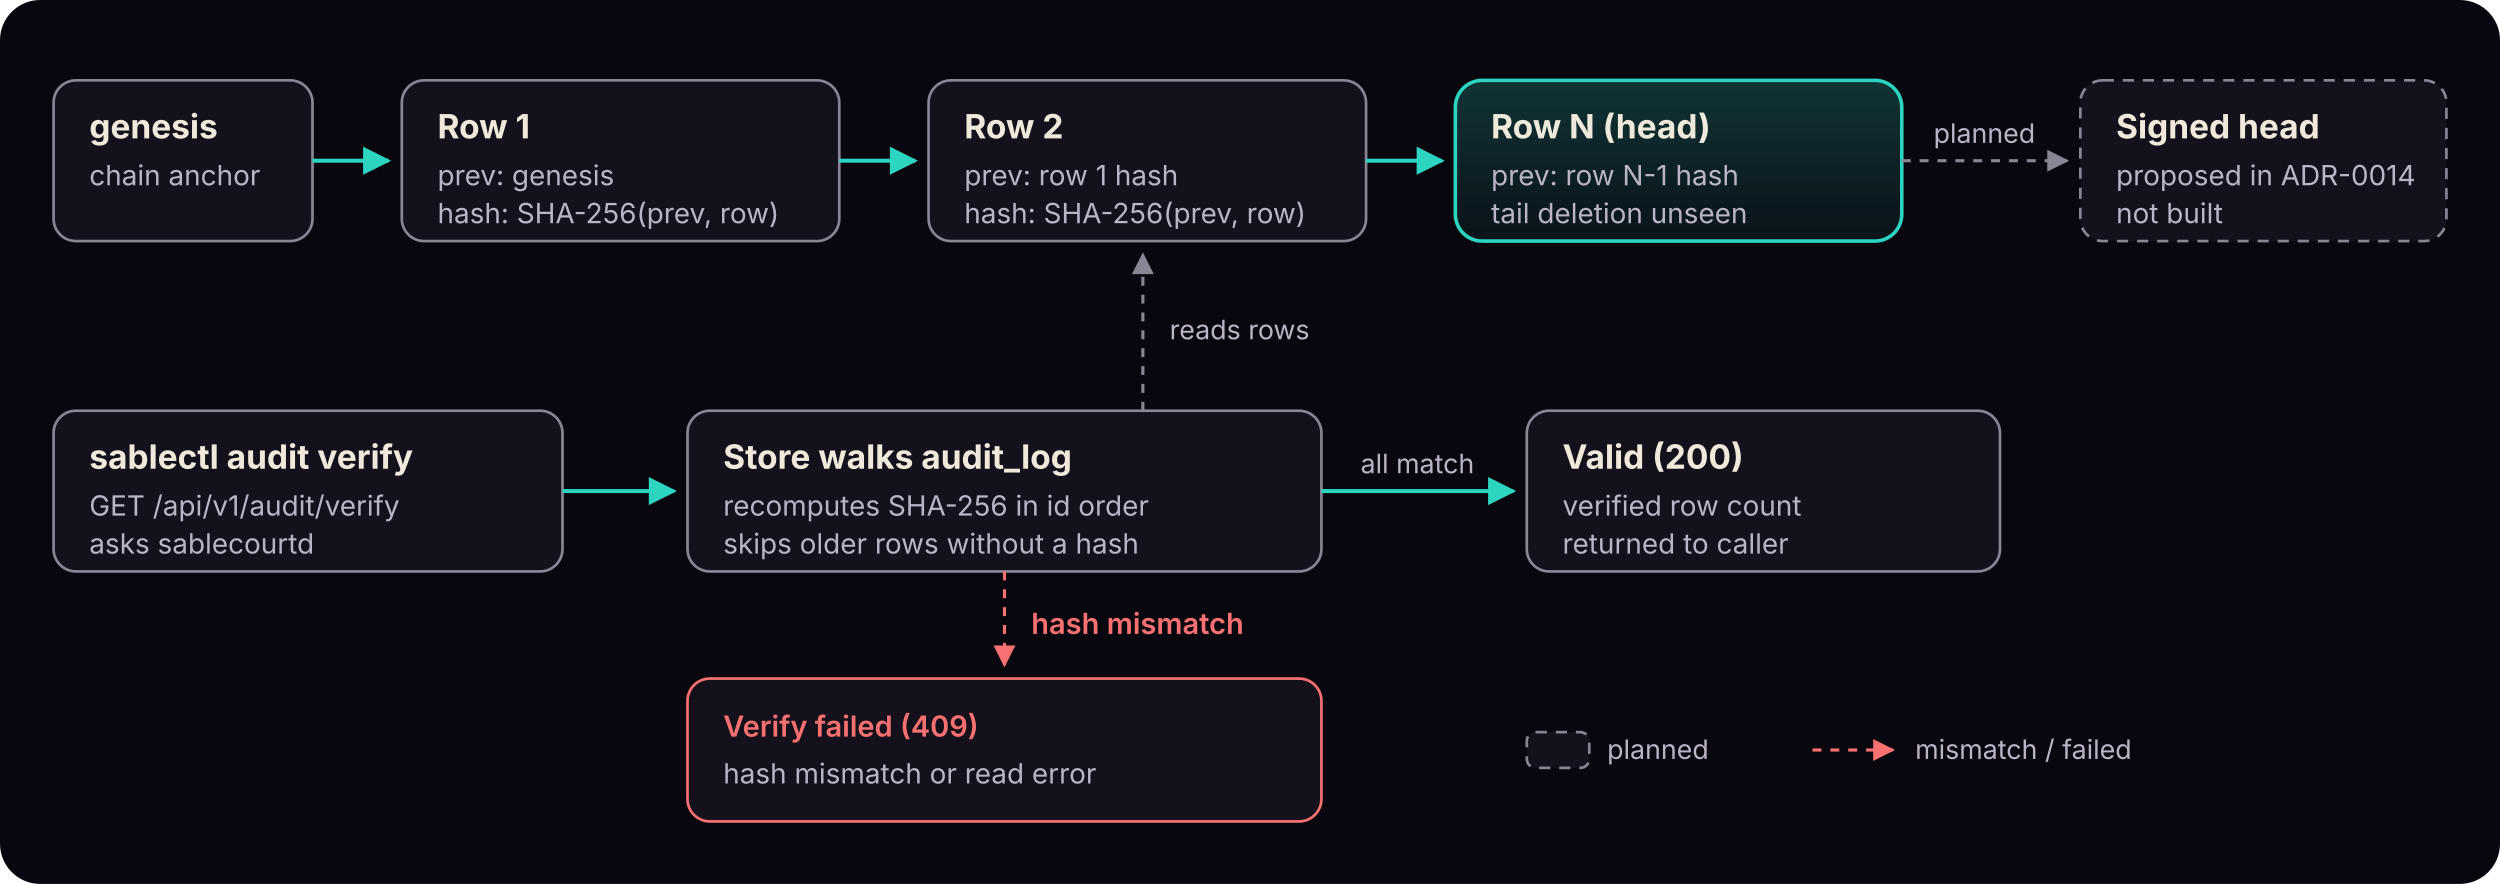
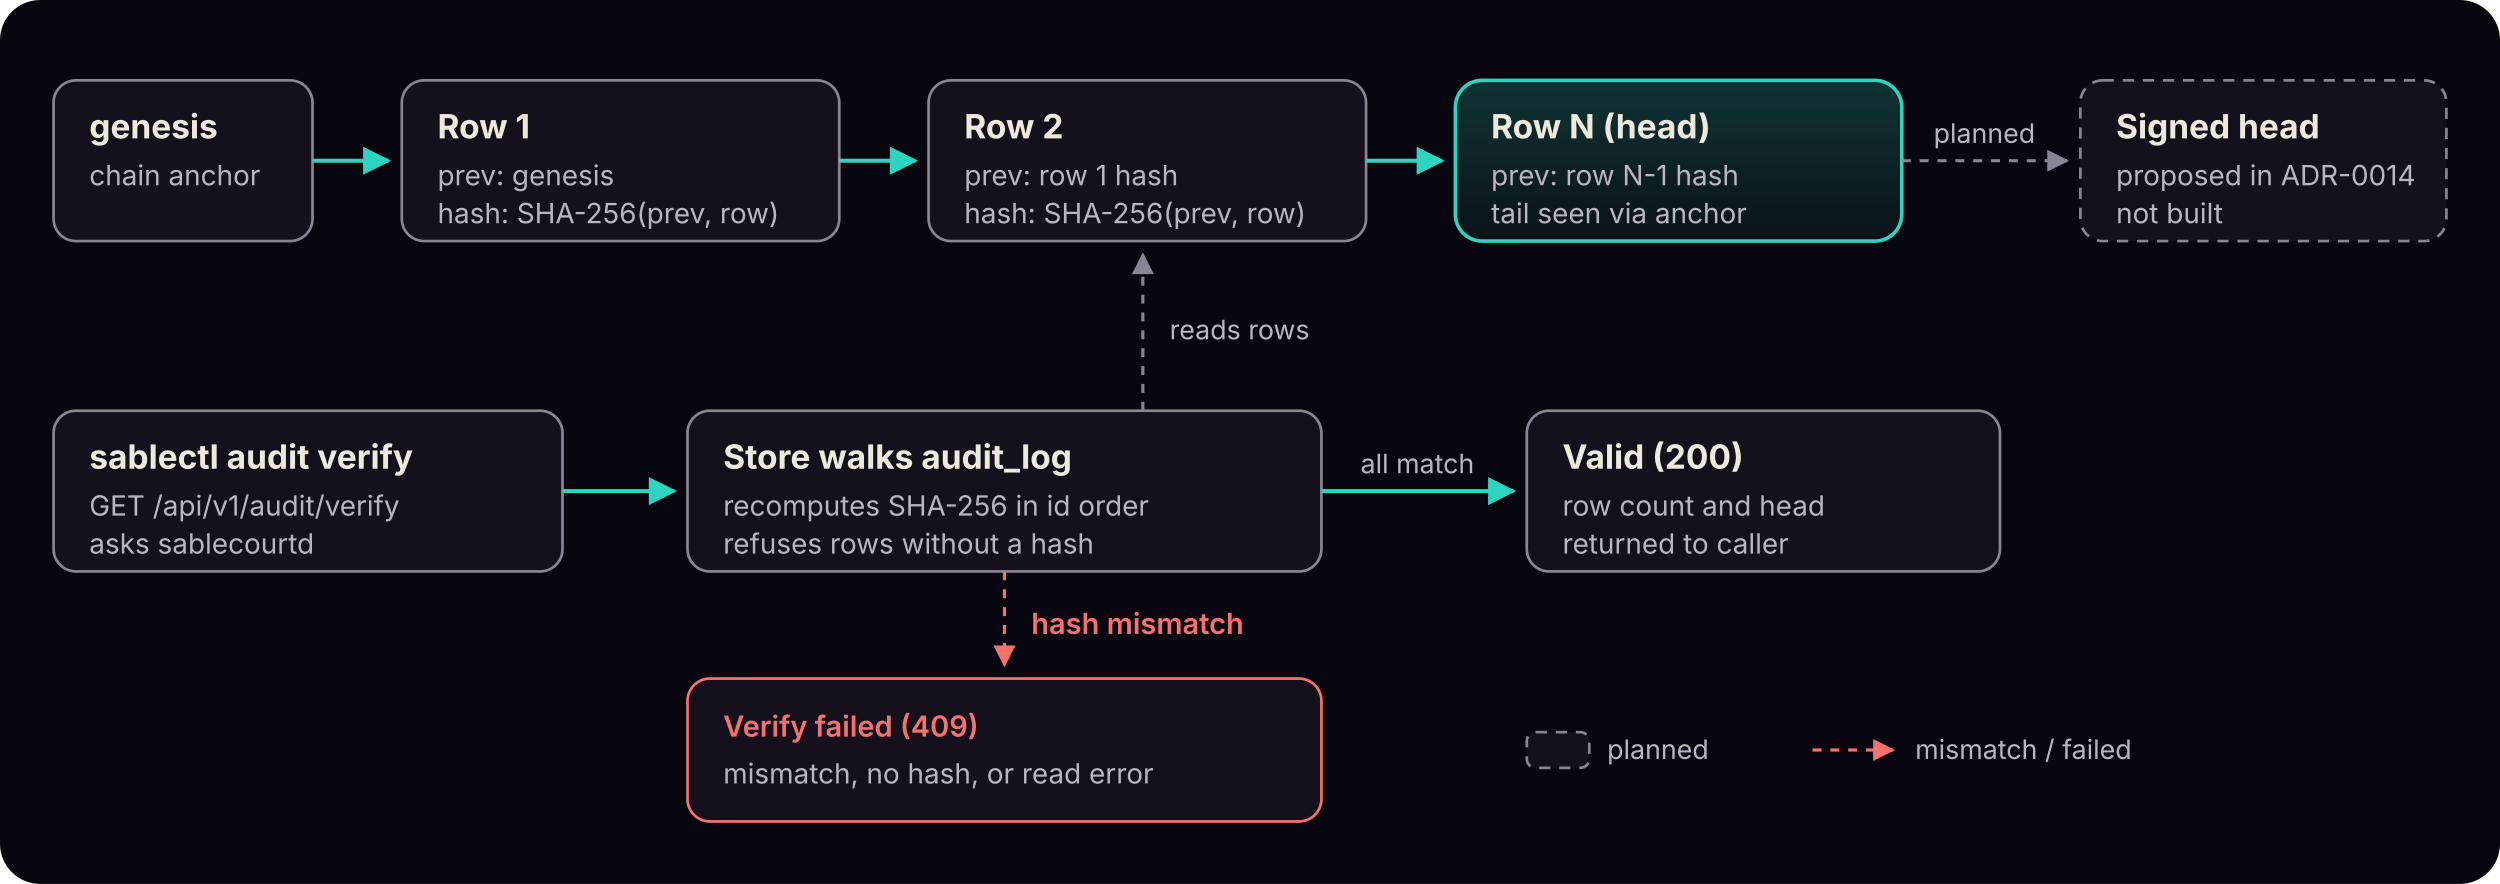
<svg xmlns="http://www.w3.org/2000/svg" viewBox="0 0 1120 396" role="img" aria-labelledby="t d" data-diagram="flow" font-family="system-ui, -apple-system, BlinkMacSystemFont, 'Segoe UI', sans-serif">
  <defs>
    <marker id="a" viewBox="0 0 10 10" refX="9" refY="5" markerWidth="7" markerHeight="7" orient="auto-start-reverse">
      <path d="M0 0 10 5 0 10z" fill="#2dd4bf" />
    </marker>
    <marker id="m" viewBox="0 0 10 10" refX="9" refY="5" markerWidth="7" markerHeight="7" orient="auto-start-reverse">
      <path d="M0 0 10 5 0 10z" fill="#8a8594" />
    </marker>
    <marker id="x" viewBox="0 0 10 10" refX="9" refY="5" markerWidth="7" markerHeight="7" orient="auto-start-reverse">
      <path d="M0 0 10 5 0 10z" fill="#f87171" />
    </marker>
    <linearGradient id="glow" x1="0" y1="0" x2="0" y2="1">
      <stop offset="0" stop-color="#2dd4bf" stop-opacity=".22" />
      <stop offset="1" stop-color="#2dd4bf" stop-opacity=".06" />
    </linearGradient>
    <style>
      .lane{fill:#111422;stroke:#373040}
      .lanet{fill:#8a8594;font-size:13px;font-weight:600;letter-spacing:.14em}
      .box{fill:#14111c;stroke:#8a8594;stroke-width:1.2}
      .key{fill:url(#glow);stroke:#2dd4bf;stroke-width:1.6}
      .ext{fill:#14111c;stroke:#7fd6b4;stroke-width:1.2}
      .plan{fill:#14111c;stroke:#8a8594;stroke-width:1.2;stroke-dasharray:5 4}
      .wait{fill:#14111c;stroke:#f0b86a;stroke-width:1.2}
      .bad{fill:#14111c;stroke:#f87171;stroke-width:1.2}
      .frame{fill:none;stroke:#bbb4c5;stroke-dasharray:5 5;stroke-width:1.2}
      .h{fill:#efe9dc;font-size:15px;font-weight:650}
      .s{fill:#bbb4c5;font-size:12.5px}
      .cap{fill:#8a8594;font-size:12.5px}
      .pn{fill:#8a8594;font-size:12px;font-weight:600;letter-spacing:.06em}
      .n{fill:#2dd4bf;font-size:12px;font-weight:700;letter-spacing:.08em}
      .idt{fill:#bbb4c5;font-size:12px;font-weight:600;letter-spacing:.06em}
      .lbl{fill:#bbb4c5;font-size:12px}
      .no{fill:#f87171;font-size:13px;font-weight:600}
      .f{stroke:#2dd4bf;stroke-width:1.8;fill:none}
      .r{stroke:#8a8594;stroke-width:1.4;fill:none;stroke-dasharray:4 4}
      .deny{stroke:#f87171;stroke-width:1.4;fill:none;stroke-dasharray:4 4}
      .life{stroke:#373040;stroke-width:1.2;fill:none;stroke-dasharray:4 4}
    </style>
  </defs>
  <rect width="1120" height="396" rx="18" fill="#08060e" />
  <rect class="box" x="24" y="36" width="116" height="72" rx="10" />
  <text class="h" x="40" y="62">genesis</text>
  <text class="s" x="40" y="83">chain anchor</text>
  <rect class="box" x="180" y="36" width="196" height="72" rx="10" />
  <text class="h" x="196" y="62">Row 1</text>
  <text class="s" x="196" y="83">prev: genesis</text>
  <text class="s" x="196" y="100">hash: SHA-256(prev, row)</text>
  <rect class="box" x="416" y="36" width="196" height="72" rx="10" />
  <text class="h" x="432" y="62">Row 2</text>
  <text class="s" x="432" y="83">prev: row 1 hash</text>
  <text class="s" x="432" y="100">hash: SHA-256(prev, row)</text>
  <rect class="key" x="652" y="36" width="200" height="72" rx="12" />
  <text class="h" x="668" y="62">Row N (head)</text>
  <text class="s" x="668" y="83">prev: row N-1 hash</text>
-   <text class="s" x="668" y="100">tail deletion unseen</text>
+   <text class="s" x="668" y="100">tail seen via anchor</text>
  <rect class="plan" x="932" y="36" width="164" height="72" rx="10" />
  <text class="h" x="948" y="62">Signed head</text>
  <text class="s" x="948" y="83">proposed in ADR-0014</text>
  <text class="s" x="948" y="100">not built</text>
  <rect class="box" x="24" y="184" width="228" height="72" rx="10" />
  <text class="h" x="40" y="210">sablectl audit verify</text>
  <text class="s" x="40" y="231">GET /api/v1/audit/verify</text>
  <text class="s" x="40" y="248">asks sablecourtd</text>
  <rect class="box" x="308" y="184" width="284" height="72" rx="10" />
  <text class="h" x="324" y="210">Store walks audit_log</text>
  <text class="s" x="324" y="231">recomputes SHA-256 in id order</text>
-   <text class="s" x="324" y="248">skips older rows without a hash</text>
+   <text class="s" x="324" y="248">refuses rows without a hash</text>
  <rect class="box" x="684" y="184" width="212" height="72" rx="10" />
  <text class="h" x="700" y="210">Valid (200)</text>
-   <text class="s" x="700" y="231">verified row count</text>
+   <text class="s" x="700" y="231">row count and head</text>
  <text class="s" x="700" y="248">returned to caller</text>
  <rect class="bad" x="308" y="304" width="284" height="64" rx="10" />
  <text class="no" x="324" y="330">Verify failed (409)</text>
-   <text class="s" x="324" y="351">hash mismatch or read error</text>
+   <text class="s" x="324" y="351">mismatch, no hash, or read error</text>
  <path class="f" d="M140 72H174" marker-end="url(#a)" />
  <path class="f" d="M376 72H410" marker-end="url(#a)" />
  <path class="f" d="M612 72H646" marker-end="url(#a)" />
  <path class="r" d="M852 72H926" marker-end="url(#m)" />
  <text class="lbl" x="889" y="64" text-anchor="middle">planned</text>
  <path class="f" d="M252 220H302" marker-end="url(#a)" />
  <path class="f" d="M592 220H678" marker-end="url(#a)" />
  <text class="lbl" x="635" y="212" text-anchor="middle">all match</text>
  <path class="r" d="M512 184V114" marker-end="url(#m)" />
  <text class="lbl" x="524" y="152">reads rows</text>
  <path class="deny" d="M450 256V298" marker-end="url(#x)" />
  <text class="no" x="462" y="284">hash mismatch</text>
  <rect class="plan" x="684" y="328" width="28" height="16" rx="4" />
  <text class="lbl" x="720" y="340">planned</text>
  <path class="deny" d="M812 336H848" marker-end="url(#x)" />
  <text class="lbl" x="858" y="340">mismatch / failed</text>
</svg>
